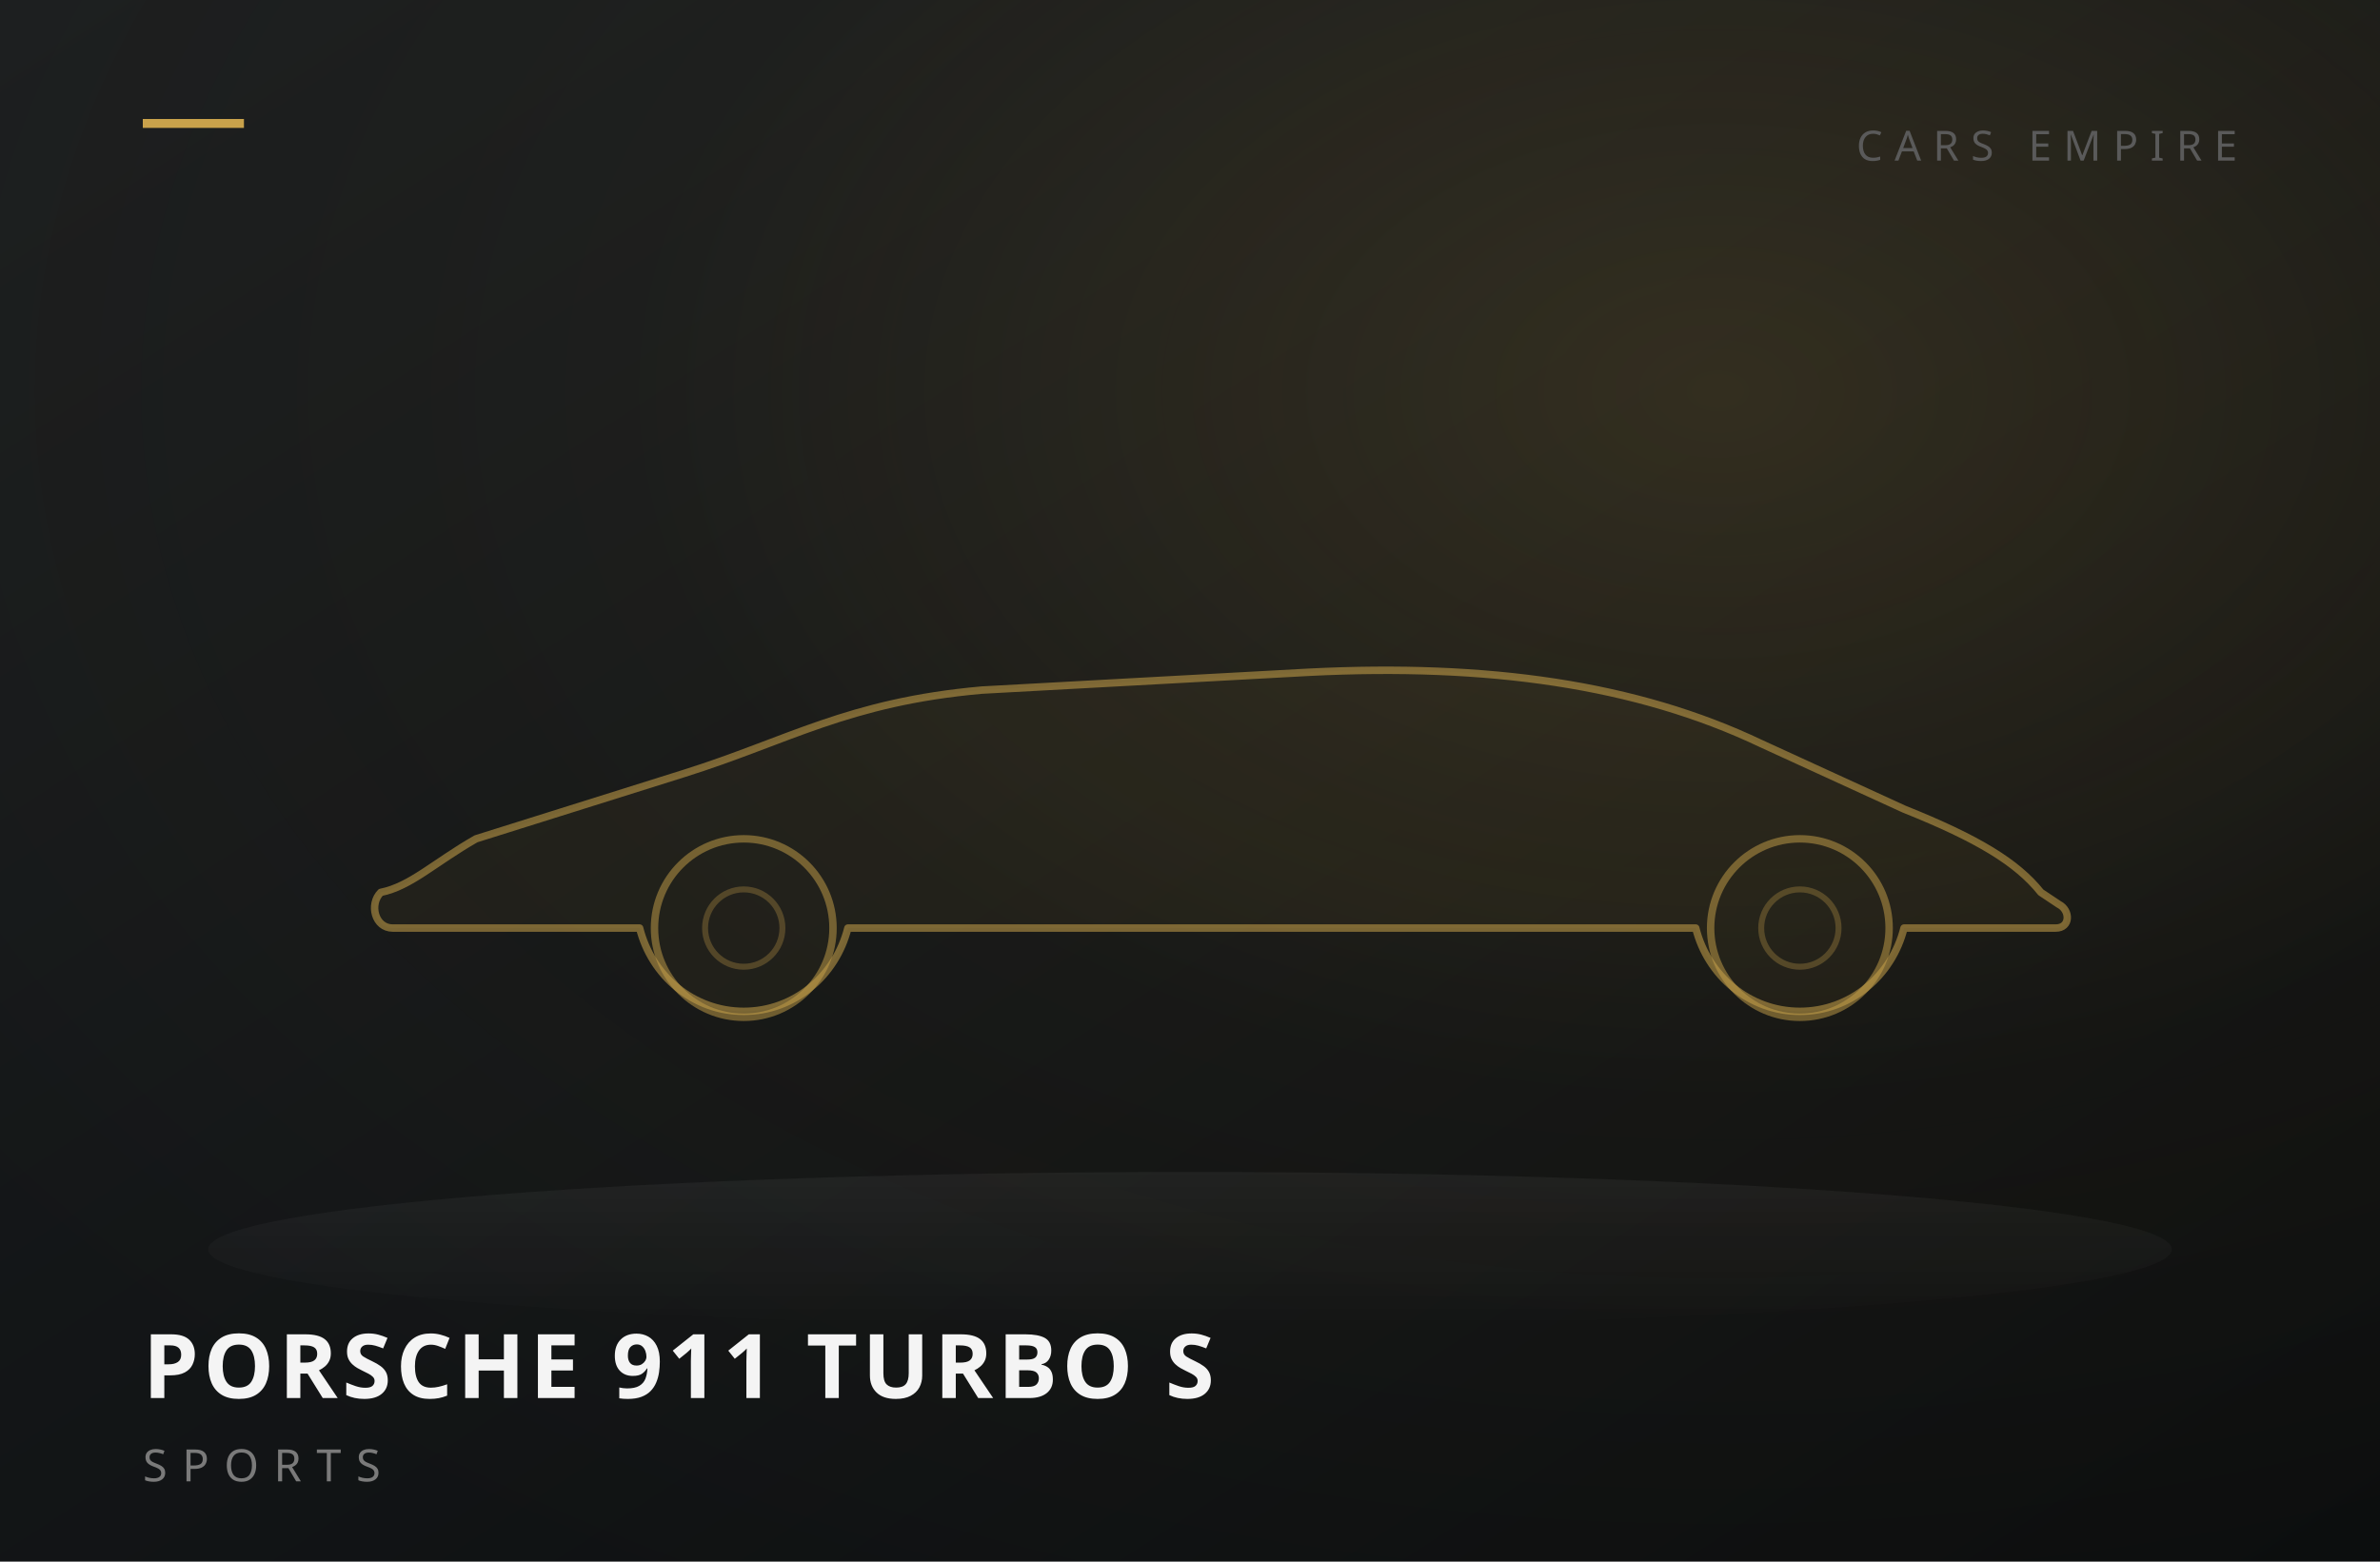
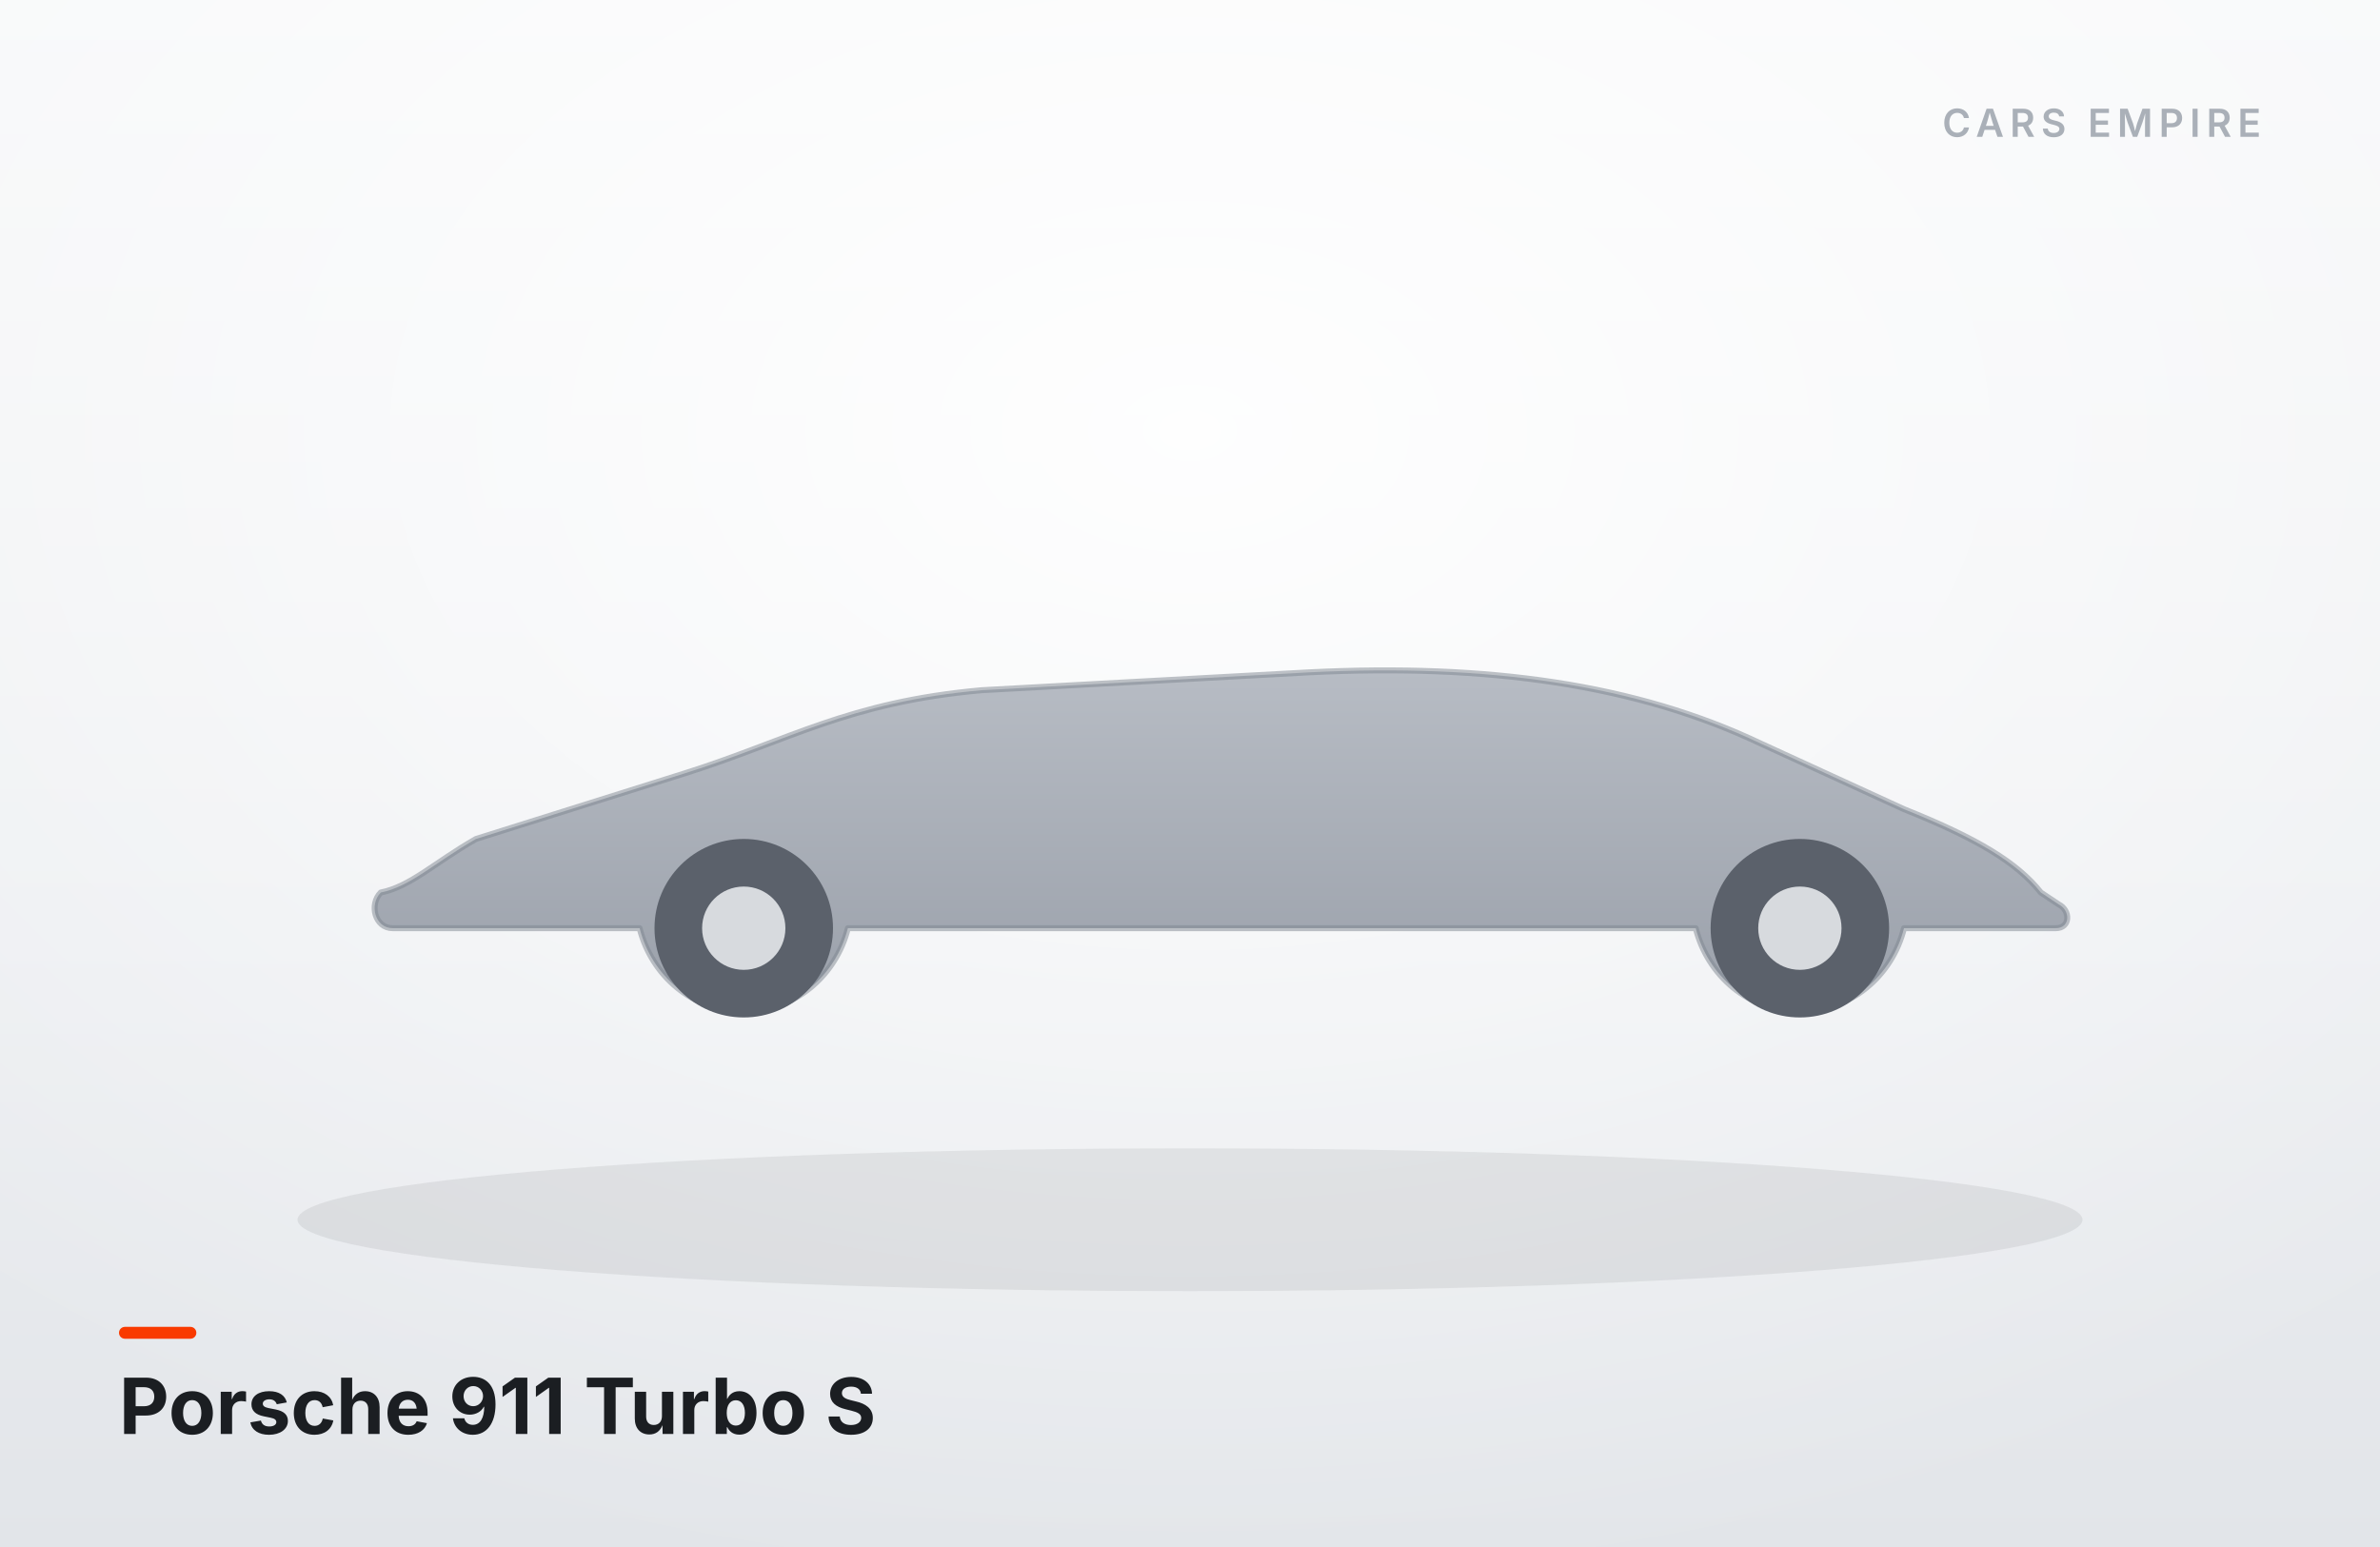
- <svg xmlns="http://www.w3.org/2000/svg" viewBox="0 0 800 525" preserveAspectRatio="xMidYMid slice" role="img" aria-label="Porsche 911 Turbo S">
+ <svg xmlns="http://www.w3.org/2000/svg" viewBox="0 0 800 520" preserveAspectRatio="xMidYMid slice" role="img" aria-label="Porsche 911 Turbo S">
  <defs>
-     <linearGradient id="bg" x1="0" y1="0" x2="1" y2="1">
-       <stop offset="0" stop-color="#1a1d1f" />
-       <stop offset="1" stop-color="#0a0c0d" />
+     <linearGradient id="bg" x1="0" y1="0" x2="0" y2="1">
+       <stop offset="0" stop-color="#f7f8f9" />
+       <stop offset="0.6" stop-color="#eceef1" />
+       <stop offset="1" stop-color="#e2e5e9" />
    </linearGradient>
-     <radialGradient id="glow" cx="0.72" cy="0.25" r="0.9">
-       <stop offset="0" stop-color="#c9a24b" stop-opacity="0.18" />
-       <stop offset="0.5" stop-color="#c9a24b" stop-opacity="0.04" />
-       <stop offset="1" stop-color="#c9a24b" stop-opacity="0" />
+     <radialGradient id="spot" cx="0.5" cy="0.28" r="0.75">
+       <stop offset="0" stop-color="#ffffff" stop-opacity="0.9" />
+       <stop offset="1" stop-color="#ffffff" stop-opacity="0" />
    </radialGradient>
-     <linearGradient id="floor" x1="0" y1="0" x2="0" y2="1">
-       <stop offset="0" stop-color="#ffffff" stop-opacity="0.05" />
-       <stop offset="1" stop-color="#ffffff" stop-opacity="0" />
+     <linearGradient id="car" x1="0" y1="0" x2="0" y2="1">
+       <stop offset="0" stop-color="#b7bcc4" />
+       <stop offset="1" stop-color="#9aa0aa" />
    </linearGradient>
  </defs>
-   <rect width="800" height="525" fill="url(#bg)" />
-   <rect width="800" height="525" fill="url(#glow)" />
-   <ellipse cx="400" cy="420" rx="330" ry="26" fill="url(#floor)" />
+   <rect width="800" height="520" fill="url(#bg)" />
+   <rect width="800" height="520" fill="url(#spot)" />
+   <ellipse cx="400" cy="410" rx="300" ry="24" fill="#000000" opacity="0.07" />
  <g transform="translate(80,150)">
-     <path d="M48,150 C58,148 66,140 80,132 L150,110 C185,99 205,86 250,82 L360,76 C420,73 470,80 512,100 L560,122 C585,132 598,140 606,150 L612,154 C616,156 616,162 611,162 L560,162 C556,178 542,190 525,190 C508,190 494,178 490,162 L205,162 C201,178 187,190 170,190 C153,190 139,178 135,162 L52,162 C46,162 44,154 48,150 Z" fill="none" stroke="#c9a24b" stroke-opacity="0.55" stroke-width="2.5" stroke-linejoin="round" />
-     <path d="M48,150 C58,148 66,140 80,132 L150,110 C185,99 205,86 250,82 L360,76 C420,73 470,80 512,100 L560,122 C585,132 598,140 606,150 L612,154 C616,156 616,162 611,162 L560,162 C556,178 542,190 525,190 C508,190 494,178 490,162 L205,162 C201,178 187,190 170,190 C153,190 139,178 135,162 L52,162 C46,162 44,154 48,150 Z" fill="#c9a24b" fill-opacity="0.05" />
-     <circle cx="170" cy="162" r="30" fill="none" stroke="#c9a24b" stroke-opacity="0.5" stroke-width="2.5" />
-     <circle cx="525" cy="162" r="30" fill="none" stroke="#c9a24b" stroke-opacity="0.5" stroke-width="2.5" />
-     <circle cx="170" cy="162" r="13" fill="none" stroke="#c9a24b" stroke-opacity="0.3" stroke-width="2" />
-     <circle cx="525" cy="162" r="13" fill="none" stroke="#c9a24b" stroke-opacity="0.3" stroke-width="2" />
+     <path d="M48,150 C58,148 66,140 80,132 L150,110 C185,99 205,86 250,82 L360,76 C420,73 470,80 512,100 L560,122 C585,132 598,140 606,150 L612,154 C616,156 616,162 611,162 L560,162 C556,178 542,190 525,190 C508,190 494,178 490,162 L205,162 C201,178 187,190 170,190 C153,190 139,178 135,162 L52,162 C46,162 44,154 48,150 Z" fill="url(#car)" />
+     <path d="M48,150 C58,148 66,140 80,132 L150,110 C185,99 205,86 250,82 L360,76 C420,73 470,80 512,100 L560,122 C585,132 598,140 606,150 L612,154 C616,156 616,162 611,162 L560,162 C556,178 542,190 525,190 C508,190 494,178 490,162 L205,162 C201,178 187,190 170,190 C153,190 139,178 135,162 L52,162 C46,162 44,154 48,150 Z" fill="none" stroke="#7f8691" stroke-opacity="0.5" stroke-width="2" stroke-linejoin="round" />
+     <circle cx="170" cy="162" r="30" fill="#5b616b" />
+     <circle cx="170" cy="162" r="14" fill="#d7dade" />
+     <circle cx="525" cy="162" r="30" fill="#5b616b" />
+     <circle cx="525" cy="162" r="14" fill="#d7dade" />
  </g>
-   <text x="48" y="470" font-family="'Oswald','Arial Narrow',sans-serif" font-size="30" font-weight="600" letter-spacing="1.5" fill="#f4f4f4" text-transform="uppercase">PORSCHE 911 TURBO S</text>
-   <text x="48" y="498" font-family="'Oswald',sans-serif" font-size="15" letter-spacing="5" fill="#7a7a7a">SPORTS</text>
-   <text x="752" y="54" text-anchor="end" font-family="'Oswald',sans-serif" font-size="14" letter-spacing="4" fill="#5a5a5a">CARS EMPIRE</text>
-   <rect x="48" y="40" width="34" height="3" fill="#c9a24b" />
+   <rect x="40" y="446" width="26" height="4" rx="2" fill="#f93a00" />
+   <text x="40" y="482" font-family="Inter,Arial,sans-serif" font-size="26" font-weight="700" fill="#1b1e22">Porsche 911 Turbo S</text>
+   <text x="760" y="46" text-anchor="end" font-family="Inter,Arial,sans-serif" font-size="13" font-weight="600" letter-spacing="2" fill="#aab0b8">CARS EMPIRE</text>
</svg>
